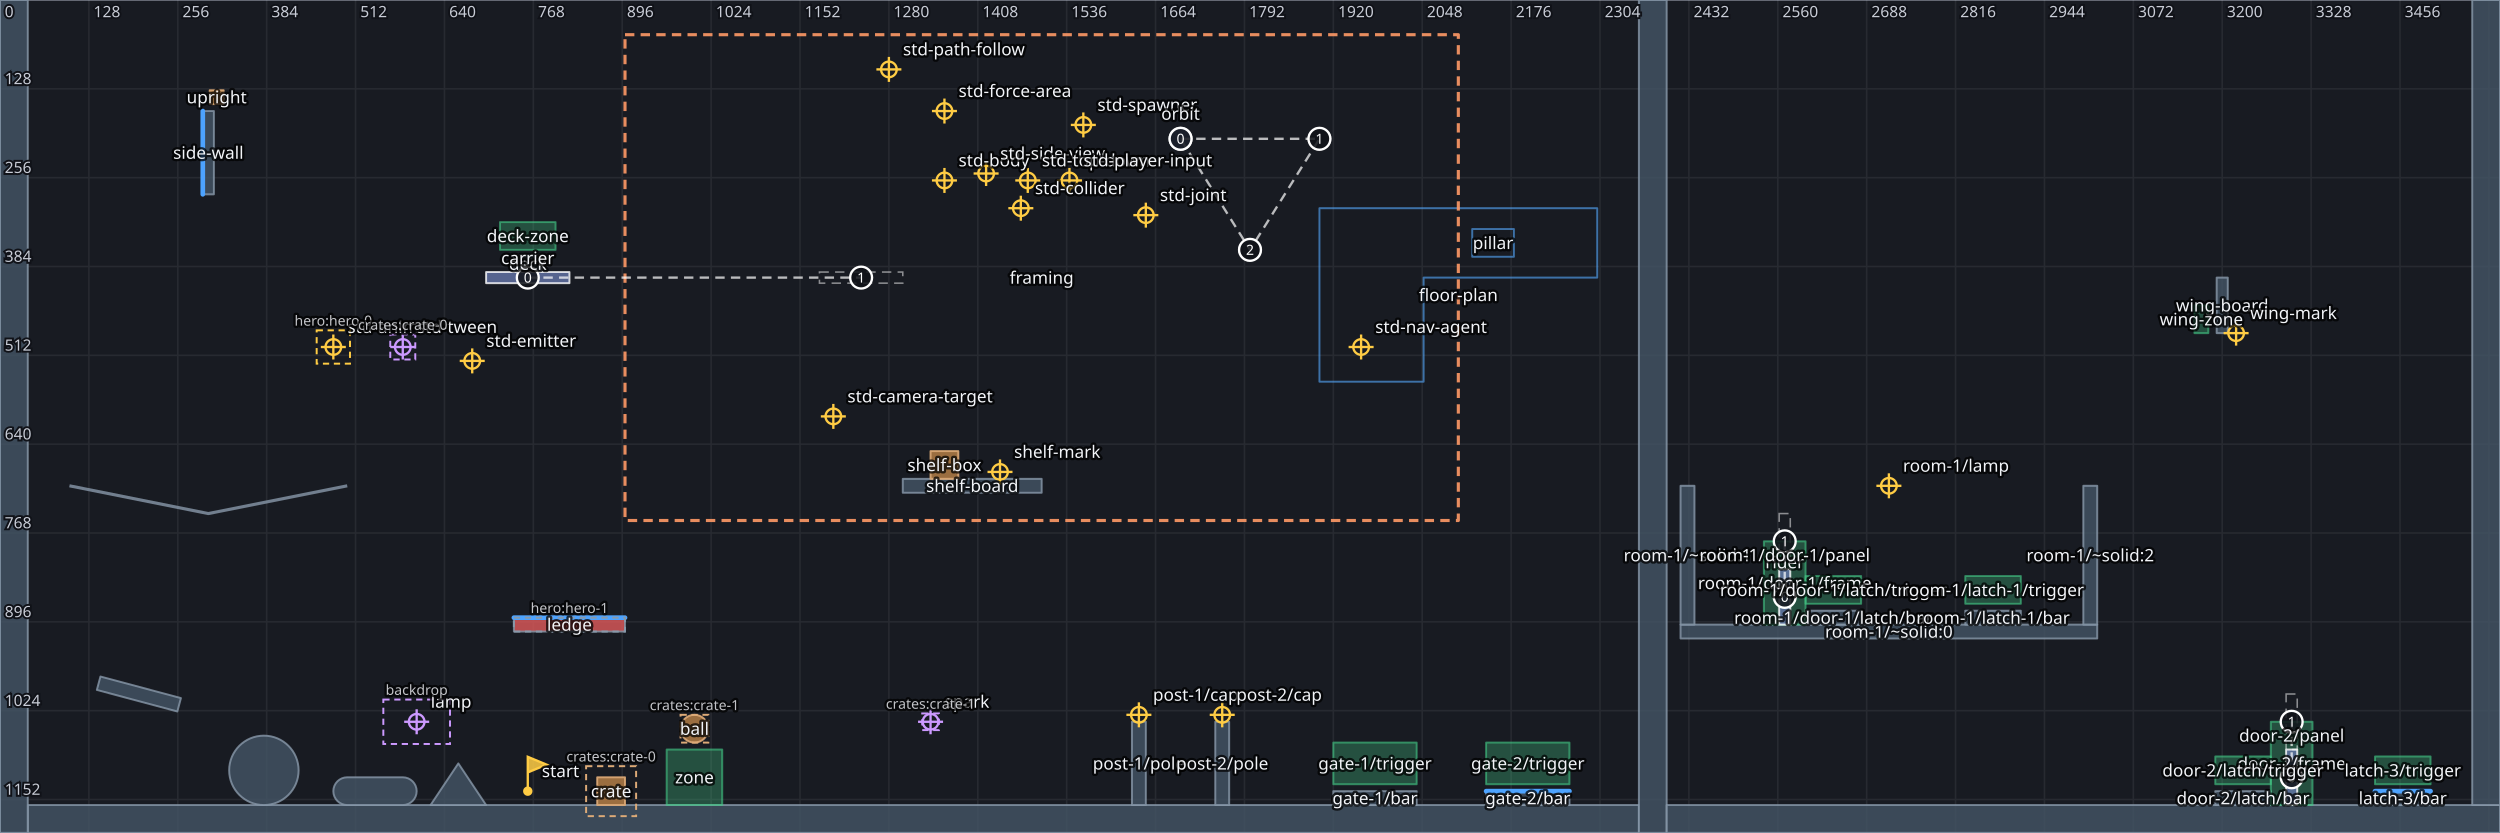
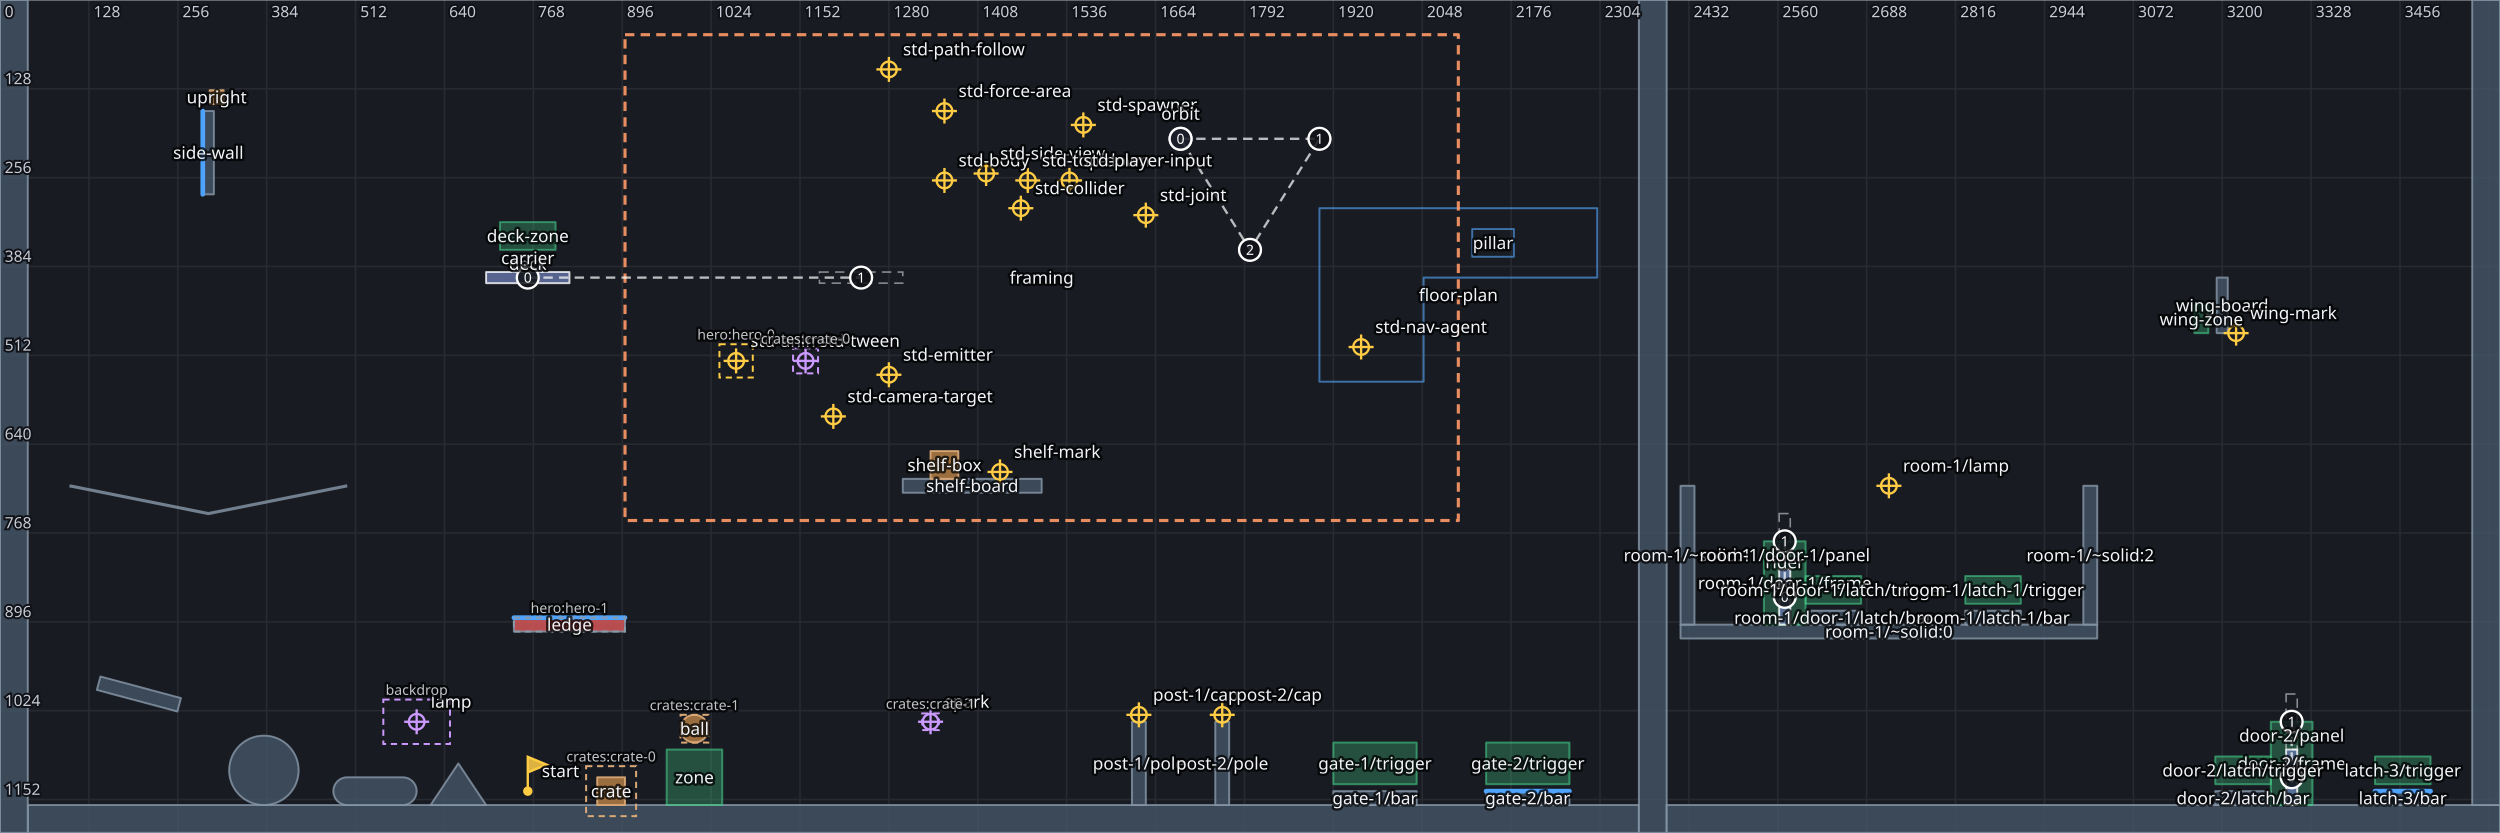
<svg xmlns="http://www.w3.org/2000/svg" width="1600" height="533" viewBox="0 0 3600 1200" preserveAspectRatio="none" font-family="Rubik, sans-serif" data-scene="kitchen-sink" data-scale="0.4444">
  <rect x="0" y="0" width="3600" height="1200" fill="#101218" />
  <rect id="bounds" x="0" y="0" width="3600" height="1200" fill="#181b22" stroke="#4a5060" stroke-width="2.25" />
  <g id="grid" fill="none" stroke-width="2.25">
    <path d="M128 0V1200M256 0V1200M384 0V1200M512 0V1200M640 0V1200M768 0V1200M896 0V1200M1024 0V1200M1152 0V1200M1280 0V1200M1408 0V1200M1536 0V1200M1664 0V1200M1792 0V1200M1920 0V1200M2048 0V1200M2176 0V1200M2304 0V1200M2432 0V1200M2560 0V1200M2688 0V1200M2816 0V1200M2944 0V1200M3072 0V1200M3200 0V1200M3328 0V1200M3456 0V1200M3584 0V1200M0 128H3600M0 256H3600M0 384H3600M0 512H3600M0 640H3600M0 768H3600M0 896H3600M0 1024H3600M0 1152H3600" stroke="#ffffff" stroke-opacity="0.07" />
    <path d="M0 0V1200M0 0H3600" stroke="#ffffff" stroke-opacity="0.25" />
  </g>
  <g id="entities">
    <path data-ref="~solid:0" data-type="solid" d="M40 1160L2360 1160L2360 1200L40 1200Z" fill="#445566" fill-opacity="0.8" stroke="#8899aa" stroke-opacity="0.8" stroke-width="2.81" stroke-linejoin="round" />
    <path data-ref="~solid:1" data-type="solid" d="M0 0L40 0L40 1200L0 1200Z" fill="#445566" fill-opacity="0.8" stroke="#8899aa" stroke-opacity="0.8" stroke-width="2.81" stroke-linejoin="round" />
    <path data-ref="~solid:2" data-type="solid" d="M2360 0L2400 0L2400 1200L2360 1200Z" fill="#445566" fill-opacity="0.8" stroke="#8899aa" stroke-opacity="0.8" stroke-width="2.81" stroke-linejoin="round" />
    <path data-ref="~solid:3" data-type="solid" d="M144.63 974.81L260.54 1005.87L255.37 1025.19L139.46 994.13Z" fill="#445566" fill-opacity="0.8" stroke="#8899aa" stroke-opacity="0.8" stroke-width="2.81" stroke-linejoin="round" />
    <path data-ref="~solid:4" data-type="solid" d="M430 1110A50 50 0 0 1 380 1160A50 50 0 0 1 330 1110A50 50 0 0 1 380 1060A50 50 0 0 1 430 1110Z" fill="#445566" fill-opacity="0.8" stroke="#8899aa" stroke-opacity="0.8" stroke-width="2.81" stroke-linejoin="round" />
    <path data-ref="~solid:5" data-type="solid" d="M580 1160L500 1160A20 20 0 0 1 480 1140A20 20 0 0 1 500 1120L580 1120A20 20 0 0 1 600 1140A20 20 0 0 1 580 1160Z" fill="#445566" fill-opacity="0.8" stroke="#8899aa" stroke-opacity="0.8" stroke-width="2.81" stroke-linejoin="round" />
    <path data-ref="~solid:6" data-type="solid" d="M620 1160L700 1160L660 1100Z" fill="#445566" fill-opacity="0.8" stroke="#8899aa" stroke-opacity="0.8" stroke-width="2.81" stroke-linejoin="round" />
    <path data-ref="~solid:7" data-type="solid" d="M100 700L300 740L500 700" fill="none" stroke="#8899aa" stroke-opacity="0.8" stroke-width="4.5" stroke-linejoin="round" />
    <path data-ref="~solid:8" data-type="solid" d="M2400 1160L3600 1160L3600 1200L2400 1200Z" fill="#445566" fill-opacity="0.8" stroke="#8899aa" stroke-opacity="0.8" stroke-width="2.81" stroke-linejoin="round" />
    <path data-ref="~solid:9" data-type="solid" d="M3560 0L3600 0L3600 1160L3560 1160Z" fill="#445566" fill-opacity="0.8" stroke="#8899aa" stroke-opacity="0.8" stroke-width="2.81" stroke-linejoin="round" />
    <path data-ref="ledge" data-type="solid" d="M740 890L900 890L900 910L740 910Z" fill="#e05a5a" fill-opacity="0.8" stroke="#8899aa" stroke-opacity="0.8" stroke-width="2.81" stroke-linejoin="round" />
    <path data-ref="deck" data-type="solid" d="M740 368L780 368L780 392L740 392Z" fill="#445566" fill-opacity="0.8" stroke="#8899aa" stroke-opacity="0.8" stroke-width="2.81" stroke-linejoin="round" />
    <path data-ref="shelf-board" data-type="solid" d="M1300 690L1500 690L1500 710L1300 710Z" fill="#445566" fill-opacity="0.8" stroke="#8899aa" stroke-opacity="0.8" stroke-width="2.81" stroke-linejoin="round" />
    <path data-ref="wing-board" data-type="solid" d="M3192 480L3192 400L3208 400L3208 480Z" fill="#445566" fill-opacity="0.8" stroke="#8899aa" stroke-opacity="0.8" stroke-width="2.81" stroke-linejoin="round" />
    <path data-ref="side-wall" data-type="solid" d="M292 160L308 160L308 280L292 280Z" fill="#445566" fill-opacity="0.8" stroke="#8899aa" stroke-opacity="0.8" stroke-width="2.81" stroke-linejoin="round" />
    <path data-ref="post-1/pole" data-type="solid" d="M1630 1040L1650 1040L1650 1160L1630 1160Z" fill="#445566" fill-opacity="0.8" stroke="#8899aa" stroke-opacity="0.8" stroke-width="2.81" stroke-linejoin="round" />
    <path data-ref="post-2/pole" data-type="solid" d="M1750 1040L1770 1040L1770 1160L1750 1160Z" fill="#445566" fill-opacity="0.8" stroke="#8899aa" stroke-opacity="0.8" stroke-width="2.81" stroke-linejoin="round" />
    <path data-ref="gate-1/bar" data-type="solid" d="M1920 1140L2040 1140L2040 1160L1920 1160Z" fill="#445566" fill-opacity="0.8" stroke="#8899aa" stroke-opacity="0.8" stroke-width="2.81" stroke-linejoin="round" />
    <path data-ref="gate-2/bar" data-type="solid" d="M2140 1140L2260 1140L2260 1160L2140 1160Z" fill="#445566" fill-opacity="0.8" stroke="#8899aa" stroke-opacity="0.8" stroke-width="2.81" stroke-linejoin="round" />
    <path data-ref="room-1/~solid:0" data-type="solid" d="M2420 900L3020 900L3020 920L2420 920Z" fill="#445566" fill-opacity="0.8" stroke="#8899aa" stroke-opacity="0.8" stroke-width="2.81" stroke-linejoin="round" />
    <path data-ref="room-1/~solid:1" data-type="solid" d="M2420 700L2440 700L2440 900L2420 900Z" fill="#445566" fill-opacity="0.8" stroke="#8899aa" stroke-opacity="0.8" stroke-width="2.81" stroke-linejoin="round" />
    <path data-ref="room-1/~solid:2" data-type="solid" d="M3000 700L3020 700L3020 900L3000 900Z" fill="#445566" fill-opacity="0.8" stroke="#8899aa" stroke-opacity="0.8" stroke-width="2.81" stroke-linejoin="round" />
    <path data-ref="room-1/door-1/latch/bar" data-type="solid" d="M2600 880L2680 880L2680 900L2600 900Z" fill="#445566" fill-opacity="0.8" stroke="#8899aa" stroke-opacity="0.8" stroke-width="2.81" stroke-linejoin="round" />
    <path data-ref="room-1/latch-1/bar" data-type="solid" d="M2830 880L2910 880L2910 900L2830 900Z" fill="#445566" fill-opacity="0.8" stroke="#8899aa" stroke-opacity="0.8" stroke-width="2.81" stroke-linejoin="round" />
    <path data-ref="door-2/latch/bar" data-type="solid" d="M3190 1140L3270 1140L3270 1160L3190 1160Z" fill="#445566" fill-opacity="0.8" stroke="#8899aa" stroke-opacity="0.8" stroke-width="2.81" stroke-linejoin="round" />
    <path data-ref="latch-3/bar" data-type="solid" d="M3420 1140L3500 1140L3500 1160L3420 1160Z" fill="#445566" fill-opacity="0.8" stroke="#8899aa" stroke-opacity="0.8" stroke-width="2.81" stroke-linejoin="round" />
    <path data-ref="zone" data-type="sensor" d="M960 1080L1040 1080L1040 1160L960 1160Z" fill="#44cc88" fill-opacity="0.3" stroke="#44cc88" stroke-opacity="0.6" stroke-width="2.81" stroke-linejoin="round" />
    <path data-ref="deck-zone" data-type="sensor" d="M720 320L800 320L800 360L720 360Z" fill="#44cc88" fill-opacity="0.3" stroke="#44cc88" stroke-opacity="0.6" stroke-width="2.81" stroke-linejoin="round" />
    <path data-ref="wing-zone" data-type="sensor" d="M3160 480L3160 440L3180 440L3180 480Z" fill="#44cc88" fill-opacity="0.3" stroke="#44cc88" stroke-opacity="0.6" stroke-width="2.81" stroke-linejoin="round" />
    <path data-ref="rider" data-type="sensor" d="M2558 800L2582 800L2582 820L2558 820Z" fill="#44cc88" fill-opacity="0.3" stroke="#44cc88" stroke-opacity="0.6" stroke-width="2.81" stroke-linejoin="round" />
    <path data-ref="gate-1/trigger" data-type="sensor" d="M1920 1070L2040 1070L2040 1130L1920 1130Z" fill="#44cc88" fill-opacity="0.3" stroke="#44cc88" stroke-opacity="0.6" stroke-width="2.81" stroke-linejoin="round" />
    <path data-ref="gate-2/trigger" data-type="sensor" d="M2140 1070L2260 1070L2260 1130L2140 1130Z" fill="#44cc88" fill-opacity="0.3" stroke="#44cc88" stroke-opacity="0.6" stroke-width="2.81" stroke-linejoin="round" />
    <path data-ref="room-1/door-1/frame" data-type="sensor" d="M2540 780L2600 780L2600 900L2540 900Z" fill="#44cc88" fill-opacity="0.3" stroke="#44cc88" stroke-opacity="0.6" stroke-width="2.81" stroke-linejoin="round" />
    <path data-ref="room-1/door-1/latch/trigger" data-type="sensor" d="M2600 830L2680 830L2680 870L2600 870Z" fill="#44cc88" fill-opacity="0.3" stroke="#44cc88" stroke-opacity="0.6" stroke-width="2.81" stroke-linejoin="round" />
    <path data-ref="room-1/latch-1/trigger" data-type="sensor" d="M2830 830L2910 830L2910 870L2830 870Z" fill="#44cc88" fill-opacity="0.3" stroke="#44cc88" stroke-opacity="0.6" stroke-width="2.81" stroke-linejoin="round" />
    <path data-ref="door-2/frame" data-type="sensor" d="M3270 1040L3330 1040L3330 1160L3270 1160Z" fill="#44cc88" fill-opacity="0.3" stroke="#44cc88" stroke-opacity="0.6" stroke-width="2.81" stroke-linejoin="round" />
    <path data-ref="door-2/latch/trigger" data-type="sensor" d="M3190 1090L3270 1090L3270 1130L3190 1130Z" fill="#44cc88" fill-opacity="0.3" stroke="#44cc88" stroke-opacity="0.6" stroke-width="2.81" stroke-linejoin="round" />
    <path data-ref="latch-3/trigger" data-type="sensor" d="M3420 1090L3500 1090L3500 1130L3420 1130Z" fill="#44cc88" fill-opacity="0.3" stroke="#44cc88" stroke-opacity="0.6" stroke-width="2.81" stroke-linejoin="round" />
    <path data-ref="crate" data-type="prop" d="M860 1120L900 1120L900 1160L860 1160Z" fill="#aa7744" fill-opacity="0.9" stroke="#ddaa77" stroke-opacity="0.9" stroke-width="2.81" stroke-linejoin="round" />
    <path data-ref="ball" data-type="prop" d="M1020 1050A20 20 0 0 1 1000 1070A20 20 0 0 1 980 1050A20 20 0 0 1 1000 1030A20 20 0 0 1 1020 1050Z" fill="#aa7744" fill-opacity="0.9" stroke="#ddaa77" stroke-opacity="0.9" stroke-width="2.81" stroke-linejoin="round" />
    <path data-ref="shelf-box" data-type="prop" d="M1340 650L1380 650L1380 690L1340 690Z" fill="#aa7744" fill-opacity="0.9" stroke="#ddaa77" stroke-opacity="0.9" stroke-width="2.81" stroke-linejoin="round" />
    <path data-ref="upright" data-type="prop" d="M302 130L322 130L322 150L302 150Z" fill="#aa7744" fill-opacity="0.9" stroke="#ddaa77" stroke-opacity="0.9" stroke-width="2.81" stroke-linejoin="round" />
    <path data-ref="carrier" data-type="follower" d="M700 392L820 392L820 408L700 408Z" fill="#6677aa" fill-opacity="0.8" stroke="#ffffff" stroke-opacity="0.8" stroke-width="2.81" stroke-linejoin="round" />
    <path data-ref="orbit" data-type="follower" d="M1716 200A16 16 0 0 1 1700 216A16 16 0 0 1 1684 200A16 16 0 0 1 1700 184A16 16 0 0 1 1716 200Z" fill="#6677aa" fill-opacity="0.8" stroke="#ffffff" stroke-opacity="0.8" stroke-width="2.81" stroke-linejoin="round" />
    <path data-ref="room-1/door-1/panel" data-type="follower" d="M2562 820L2578 820L2578 900L2562 900Z" fill="#6677aa" fill-opacity="0.8" stroke="#ffffff" stroke-opacity="0.8" stroke-width="2.81" stroke-linejoin="round" />
    <path data-ref="door-2/panel" data-type="follower" d="M3292 1080L3308 1080L3308 1160L3292 1160Z" fill="#6677aa" fill-opacity="0.8" stroke="#ffffff" stroke-opacity="0.8" stroke-width="2.81" stroke-linejoin="round" />
    <path data-ref="floor-plan" data-type="nav" d="M1900 300L2300 300L2300 400L2050 400L2050 550L1900 550Z" fill="none" stroke="#55aaff" stroke-opacity="0.6" stroke-width="2.81" stroke-linejoin="round" />
    <path data-ref="pillar" data-type="nav" d="M2120 330L2180 330L2180 370L2120 370Z" fill="none" stroke="#55aaff" stroke-opacity="0.6" stroke-width="2.81" stroke-linejoin="round" />
    <path data-ref="framing" data-type="camera-region" stroke-dasharray="13.5 9" d="M900 50L2100 50L2100 750L900 750Z" fill="none" stroke="#ff9966" stroke-opacity="0.9" stroke-width="4.5" stroke-linejoin="round" />
    <g data-ref="start" data-type="marker" class="spawn">
      <path d="M760 1140V1090.5L787 1101.75L760 1113" fill="#ffcc44" fill-opacity="0.85" stroke="#ffcc44" stroke-width="3.38" />
      <circle cx="760" cy="1140" r="6.75" fill="#ffcc44" />
    </g>
    <g data-ref="shelf-mark" data-type="marker" class="marker" fill="none" stroke="#ffcc44" stroke-width="3.38">
      <circle cx="1440" cy="680" r="11.25" />
      <path d="M1422 680H1458M1440 662V698" />
    </g>
    <g data-ref="wing-mark" data-type="marker" class="marker" fill="none" stroke="#ffcc44" stroke-width="3.38">
      <circle cx="3220" cy="480" r="11.25" />
      <path d="M3202 480H3238M3220 462V498" />
    </g>
    <g data-ref="std-collider" data-type="marker" class="marker" fill="none" stroke="#ffcc44" stroke-width="3.38">
      <circle cx="1470" cy="300" r="11.25" />
      <path d="M1452 300H1488M1470 282V318" />
    </g>
    <g data-ref="std-body" data-type="marker" class="marker" fill="none" stroke="#ffcc44" stroke-width="3.38">
      <circle cx="1360" cy="260" r="11.25" />
      <path d="M1342 260H1378M1360 242V278" />
    </g>
    <g data-ref="std-side-view" data-type="marker" class="marker" fill="none" stroke="#ffcc44" stroke-width="3.38">
      <circle cx="1420" cy="250" r="11.25" />
      <path d="M1402 250H1438M1420 232V268" />
    </g>
    <g data-ref="std-top-down" data-type="marker" class="marker" fill="none" stroke="#ffcc44" stroke-width="3.38">
      <circle cx="1480" cy="260" r="11.25" />
      <path d="M1462 260H1498M1480 242V278" />
    </g>
    <g data-ref="std-player-input" data-type="marker" class="marker" fill="none" stroke="#ffcc44" stroke-width="3.38">
      <circle cx="1540" cy="260" r="11.25" />
      <path d="M1522 260H1558M1540 242V278" />
    </g>
    <g data-ref="std-joint" data-type="marker" class="marker" fill="none" stroke="#ffcc44" stroke-width="3.38">
      <circle cx="1650" cy="310" r="11.25" />
      <path d="M1632 310H1668M1650 292V328" />
    </g>
    <g data-ref="std-force-area" data-type="marker" class="marker" fill="none" stroke="#ffcc44" stroke-width="3.38">
      <circle cx="1360" cy="160" r="11.25" />
      <path d="M1342 160H1378M1360 142V178" />
    </g>
    <g data-ref="std-path-follow" data-type="marker" class="marker" fill="none" stroke="#ffcc44" stroke-width="3.38">
      <circle cx="1280" cy="100" r="11.25" />
      <path d="M1262 100H1298M1280 82V118" />
    </g>
    <g data-ref="std-spawner" data-type="marker" class="marker" fill="none" stroke="#ffcc44" stroke-width="3.38">
      <circle cx="1560" cy="180" r="11.25" />
      <path d="M1542 180H1578M1560 162V198" />
    </g>
    <g data-ref="std-nav-agent" data-type="marker" class="marker" fill="none" stroke="#ffcc44" stroke-width="3.38">
      <circle cx="1960" cy="500" r="11.25" />
      <path d="M1942 500H1978M1960 482V518" />
    </g>
    <g data-ref="std-camera-target" data-type="marker" class="marker" fill="none" stroke="#ffcc44" stroke-width="3.38">
      <circle cx="1200" cy="600" r="11.25" />
      <path d="M1182 600H1218M1200 582V618" />
    </g>
    <g data-ref="std-anim" data-type="marker" class="marker" fill="none" stroke="#ffcc44" stroke-width="3.38">
-       <circle cx="480" cy="500" r="11.25" />
-       <path d="M462 500H498M480 482V518" />
+       <circle cx="1060" cy="520" r="11.25" />
+       <path d="M1042 520H1078M1060 502V538" />
    </g>
    <g data-ref="std-emitter" data-type="marker" class="marker" fill="none" stroke="#ffcc44" stroke-width="3.38">
-       <circle cx="680" cy="520" r="11.25" />
-       <path d="M662 520H698M680 502V538" />
+       <circle cx="1280" cy="540" r="11.25" />
+       <path d="M1262 540H1298M1280 522V558" />
    </g>
    <g data-ref="post-1/cap" data-type="marker" class="marker" fill="none" stroke="#ffcc44" stroke-width="3.38">
      <circle cx="1640" cy="1030" r="11.25" />
      <path d="M1622 1030H1658M1640 1012V1048" />
    </g>
    <g data-ref="post-2/cap" data-type="marker" class="marker" fill="none" stroke="#ffcc44" stroke-width="3.38">
      <circle cx="1760" cy="1030" r="11.25" />
      <path d="M1742 1030H1778M1760 1012V1048" />
    </g>
    <g data-ref="room-1/lamp" data-type="marker" class="marker" fill="none" stroke="#ffcc44" stroke-width="3.38">
      <circle cx="2720" cy="700" r="11.25" />
      <path d="M2702 700H2738M2720 682V718" />
    </g>
    <g data-ref="lamp" data-type="decor" class="marker" fill="none" stroke="#cc99ff" stroke-width="3.38">
      <circle cx="600" cy="1040" r="11.25" />
      <path d="M582 1040H618M600 1022V1058" />
    </g>
    <g data-ref="spark" data-type="decor" class="marker" fill="none" stroke="#cc99ff" stroke-width="3.38">
      <circle cx="1340" cy="1040" r="11.25" />
      <path d="M1322 1040H1358M1340 1022V1058" />
    </g>
    <g data-ref="std-tween" data-type="decor" class="marker" fill="none" stroke="#cc99ff" stroke-width="3.38">
-       <circle cx="580" cy="500" r="11.25" />
-       <path d="M562 500H598M580 482V518" />
+       <circle cx="1160" cy="520" r="11.25" />
+       <path d="M1142 520H1178M1160 502V538" />
    </g>
  </g>
  <g id="one-way" fill="none" stroke="#4da3ff" stroke-width="6.75" stroke-linecap="round">
    <path data-one-way="ledge" data-side="up" d="M740 890L900 890" />
    <path data-one-way="side-wall" data-side="left" d="M292 280L292 160" />
    <path data-one-way="gate-2/bar" data-side="up" d="M2140 1140L2260 1140" />
    <path data-one-way="latch-3/bar" data-side="up" d="M3420 1140L3500 1140" />
  </g>
  <g id="sprites" fill="none" stroke-width="2.81" stroke-dasharray="9 6.75">
    <path data-sprite="ledge" data-asset="hero" data-frame="hero-1" d="M740 890L900 890L900 910L740 910Z" stroke="#8899aa" />
-     <path data-sprite="std-anim" data-asset="hero" data-frame="hero-0" d="M456 476L504 476L504 524L456 524Z" stroke="#ffcc44" />
+     <path data-sprite="std-anim" data-asset="hero" data-frame="hero-0" d="M1036 496L1084 496L1084 544L1036 544Z" stroke="#ffcc44" />
    <path data-sprite="crate" data-asset="crates" data-frame="crate-0" d="M844 1104L916 1104L916 1176L844 1176Z" stroke="#ddaa77" />
    <path data-sprite="ball" data-asset="crates" data-frame="crate-1" d="M980 1030L1020 1030L1020 1070L980 1070Z" stroke="#ddaa77" />
    <path data-sprite="lamp" data-asset="backdrop" d="M552 1008L648 1008L648 1072L552 1072Z" stroke="#cc99ff" />
    <path data-sprite="spark" data-asset="crates" data-frame="crate-1" d="M1328 1028L1352 1028L1352 1052L1328 1052Z" stroke="#cc99ff" />
-     <path data-sprite="std-tween" data-asset="crates" data-frame="crate-0" d="M562 482L598 482L598 518L562 518Z" stroke="#cc99ff" />
+     <path data-sprite="std-tween" data-asset="crates" data-frame="crate-0" d="M1142 502L1178 502L1178 538L1142 538Z" stroke="#cc99ff" />
  </g>
  <g id="paths" fill="none">
    <g data-path="carrier" stroke="#ffffff">
      <path d="M760 400L1240 400" stroke-opacity="0.7" stroke-width="3.38" stroke-dasharray="13.5 9" />
      <path d="M1180 392L1300 392L1300 408L1180 408Z" stroke-opacity="0.5" stroke-width="2.25" stroke-dasharray="13.5 9" />
      <circle cx="760" cy="400" r="15.75" fill="#101218" fill-opacity="0.85" stroke-width="3.38" />
      <text x="760" y="407.2" font-size="20.25" text-anchor="middle" fill="#ffffff" stroke="none">0</text>
      <circle cx="1240" cy="400" r="15.75" fill="#101218" fill-opacity="0.85" stroke-width="3.38" />
      <text x="1240" y="407.2" font-size="20.25" text-anchor="middle" fill="#ffffff" stroke="none">1</text>
    </g>
    <g data-path="orbit" stroke="#ffffff">
      <path d="M1700 200L1900 200L1800 360Z" stroke-opacity="0.7" stroke-width="3.38" stroke-dasharray="13.5 9" />
      <path d="M1916 200A16 16 0 0 1 1900 216A16 16 0 0 1 1884 200A16 16 0 0 1 1900 184A16 16 0 0 1 1916 200Z" stroke-opacity="0.5" stroke-width="2.25" stroke-dasharray="13.5 9" />
      <path d="M1816 360A16 16 0 0 1 1800 376A16 16 0 0 1 1784 360A16 16 0 0 1 1800 344A16 16 0 0 1 1816 360Z" stroke-opacity="0.5" stroke-width="2.25" stroke-dasharray="13.5 9" />
      <circle cx="1700" cy="200" r="15.75" fill="#101218" fill-opacity="0.85" stroke-width="3.38" />
      <text x="1700" y="207.2" font-size="20.25" text-anchor="middle" fill="#ffffff" stroke="none">0</text>
      <circle cx="1900" cy="200" r="15.75" fill="#101218" fill-opacity="0.85" stroke-width="3.38" />
      <text x="1900" y="207.2" font-size="20.25" text-anchor="middle" fill="#ffffff" stroke="none">1</text>
      <circle cx="1800" cy="360" r="15.75" fill="#101218" fill-opacity="0.85" stroke-width="3.38" />
      <text x="1800" y="367.2" font-size="20.25" text-anchor="middle" fill="#ffffff" stroke="none">2</text>
    </g>
    <g data-path="room-1/door-1/panel" stroke="#ffffff">
      <path d="M2570 860L2570 780" stroke-opacity="0.7" stroke-width="3.38" stroke-dasharray="13.5 9" />
      <path d="M2562 740L2578 740L2578 820L2562 820Z" stroke-opacity="0.5" stroke-width="2.25" stroke-dasharray="13.5 9" />
      <circle cx="2570" cy="860" r="15.75" fill="#101218" fill-opacity="0.85" stroke-width="3.38" />
      <text x="2570" y="867.2" font-size="20.25" text-anchor="middle" fill="#ffffff" stroke="none">0</text>
      <circle cx="2570" cy="780" r="15.75" fill="#101218" fill-opacity="0.85" stroke-width="3.38" />
      <text x="2570" y="787.2" font-size="20.25" text-anchor="middle" fill="#ffffff" stroke="none">1</text>
    </g>
    <g data-path="door-2/panel" stroke="#ffffff">
      <path d="M3300 1120L3300 1040" stroke-opacity="0.7" stroke-width="3.38" stroke-dasharray="13.5 9" />
      <path d="M3292 1000L3308 1000L3308 1080L3292 1080Z" stroke-opacity="0.5" stroke-width="2.25" stroke-dasharray="13.5 9" />
      <circle cx="3300" cy="1120" r="15.75" fill="#101218" fill-opacity="0.85" stroke-width="3.38" />
      <text x="3300" y="1127.2" font-size="20.25" text-anchor="middle" fill="#ffffff" stroke="none">0</text>
      <circle cx="3300" cy="1040" r="15.75" fill="#101218" fill-opacity="0.85" stroke-width="3.38" />
      <text x="3300" y="1047.2" font-size="20.25" text-anchor="middle" fill="#ffffff" stroke="none">1</text>
    </g>
  </g>
  <g id="labels" text-anchor="middle" fill="#f2f4f8" stroke="#000000" stroke-opacity="0.75" stroke-width="6.75" stroke-linejoin="round" paint-order="stroke">
    <text x="820" y="908.84" font-size="24.75">ledge</text>
    <text class="sprite-label" x="820" y="883.25" font-size="20.25" fill-opacity="0.8">hero:hero-1</text>
    <text x="760" y="388.84" font-size="24.75">deck</text>
    <text x="1400" y="708.84" font-size="24.75">shelf-board</text>
    <text x="3200" y="448.84" font-size="24.75">wing-board</text>
    <text x="300" y="228.84" font-size="24.75">side-wall</text>
    <text x="1640" y="1108.84" font-size="24.75">post-1/pole</text>
    <text x="1760" y="1108.84" font-size="24.75">post-2/pole</text>
    <text x="1980" y="1158.84" font-size="24.75">gate-1/bar</text>
    <text x="2200" y="1158.84" font-size="24.75">gate-2/bar</text>
    <text x="2720" y="918.84" font-size="24.75">room-1/~solid:0</text>
    <text x="2430" y="808.84" font-size="24.75">room-1/~solid:1</text>
    <text x="3010" y="808.84" font-size="24.75">room-1/~solid:2</text>
    <text x="2640" y="898.84" font-size="24.75">room-1/door-1/latch/bar</text>
    <text x="2870" y="898.84" font-size="24.75">room-1/latch-1/bar</text>
    <text x="3230" y="1158.84" font-size="24.75">door-2/latch/bar</text>
    <text x="3460" y="1158.84" font-size="24.75">latch-3/bar</text>
    <text x="1000" y="1128.84" font-size="24.75">zone</text>
    <text x="760" y="348.84" font-size="24.75">deck-zone</text>
    <text x="3170" y="468.84" font-size="24.75">wing-zone</text>
    <text x="2570" y="818.84" font-size="24.75">rider</text>
    <text x="1980" y="1108.84" font-size="24.75">gate-1/trigger</text>
    <text x="2200" y="1108.84" font-size="24.75">gate-2/trigger</text>
    <text x="2570" y="848.84" font-size="24.75">room-1/door-1/frame</text>
    <text x="2640" y="858.84" font-size="24.75">room-1/door-1/latch/trigger</text>
    <text x="2870" y="858.84" font-size="24.75">room-1/latch-1/trigger</text>
    <text x="3300" y="1108.84" font-size="24.75">door-2/frame</text>
    <text x="3230" y="1118.84" font-size="24.75">door-2/latch/trigger</text>
    <text x="3460" y="1118.84" font-size="24.75">latch-3/trigger</text>
    <text x="780.25" y="1119.75" font-size="24.75" text-anchor="start">start</text>
    <text x="1460.25" y="659.75" font-size="24.75" text-anchor="start">shelf-mark</text>
    <text x="3240.25" y="459.75" font-size="24.75" text-anchor="start">wing-mark</text>
    <text x="1490.25" y="279.75" font-size="24.75" text-anchor="start">std-collider</text>
    <text x="1380.25" y="239.75" font-size="24.75" text-anchor="start">std-body</text>
    <text x="1440.25" y="229.75" font-size="24.75" text-anchor="start">std-side-view</text>
    <text x="1500.25" y="239.75" font-size="24.75" text-anchor="start">std-top-down</text>
    <text x="1560.25" y="239.75" font-size="24.75" text-anchor="start">std-player-input</text>
    <text x="1670.25" y="289.75" font-size="24.75" text-anchor="start">std-joint</text>
    <text x="1380.25" y="139.75" font-size="24.75" text-anchor="start">std-force-area</text>
    <text x="1300.25" y="79.75" font-size="24.75" text-anchor="start">std-path-follow</text>
    <text x="1580.25" y="159.75" font-size="24.75" text-anchor="start">std-spawner</text>
    <text x="1980.25" y="479.75" font-size="24.75" text-anchor="start">std-nav-agent</text>
    <text x="1220.25" y="579.75" font-size="24.75" text-anchor="start">std-camera-target</text>
-     <text x="500.25" y="479.75" font-size="24.75" text-anchor="start">std-anim</text>
-     <text class="sprite-label" x="480" y="469.25" font-size="20.25" fill-opacity="0.8">hero:hero-0</text>
-     <text x="700.25" y="499.75" font-size="24.75" text-anchor="start">std-emitter</text>
+     <text x="1080.25" y="499.75" font-size="24.75" text-anchor="start">std-anim</text>
+     <text class="sprite-label" x="1060" y="489.25" font-size="20.25" fill-opacity="0.8">hero:hero-0</text>
+     <text x="1300.25" y="519.75" font-size="24.75" text-anchor="start">std-emitter</text>
    <text x="1660.25" y="1009.75" font-size="24.75" text-anchor="start">post-1/cap</text>
    <text x="1780.25" y="1009.75" font-size="24.75" text-anchor="start">post-2/cap</text>
    <text x="2740.25" y="679.75" font-size="24.75" text-anchor="start">room-1/lamp</text>
    <text x="880" y="1148.84" font-size="24.75">crate</text>
    <text class="sprite-label" x="880" y="1097.25" font-size="20.25" fill-opacity="0.8">crates:crate-0</text>
    <text x="1000" y="1058.84" font-size="24.75">ball</text>
    <text class="sprite-label" x="1000" y="1023.25" font-size="20.25" fill-opacity="0.8">crates:crate-1</text>
    <text x="1360" y="678.84" font-size="24.75">shelf-box</text>
    <text x="312" y="148.84" font-size="24.75">upright</text>
    <text x="760" y="380.59" font-size="24.75">carrier</text>
    <text x="1700" y="172.59" font-size="24.75">orbit</text>
    <text x="2570" y="808.59" font-size="24.75">room-1/door-1/panel</text>
    <text x="3300" y="1068.59" font-size="24.75">door-2/panel</text>
    <text x="620.25" y="1019.75" font-size="24.75" text-anchor="start">lamp</text>
    <text class="sprite-label" x="600" y="1001.25" font-size="20.25" fill-opacity="0.8">backdrop</text>
    <text x="1360.25" y="1019.75" font-size="24.75" text-anchor="start">spark</text>
    <text class="sprite-label" x="1340" y="1021.25" font-size="20.25" fill-opacity="0.8">crates:crate-1</text>
-     <text x="600.25" y="479.75" font-size="24.75" text-anchor="start">std-tween</text>
-     <text class="sprite-label" x="580" y="475.25" font-size="20.25" fill-opacity="0.8">crates:crate-0</text>
+     <text x="1180.25" y="499.75" font-size="24.75" text-anchor="start">std-tween</text>
+     <text class="sprite-label" x="1160" y="495.25" font-size="20.25" fill-opacity="0.8">crates:crate-0</text>
    <text x="2100" y="433.84" font-size="24.75">floor-plan</text>
    <text x="2150" y="358.84" font-size="24.75">pillar</text>
    <text x="1500" y="408.84" font-size="24.75">framing</text>
  </g>
  <g id="ticks" font-size="22.5" fill="#c8ccd6" stroke="#101218" stroke-width="5.63" paint-order="stroke">
    <text x="6.75" y="24.75">0</text>
    <text x="134.75" y="24.75">128</text>
    <text x="262.75" y="24.75">256</text>
    <text x="390.75" y="24.75">384</text>
    <text x="518.75" y="24.75">512</text>
    <text x="646.75" y="24.75">640</text>
    <text x="774.75" y="24.75">768</text>
    <text x="902.75" y="24.75">896</text>
    <text x="1030.75" y="24.75">1024</text>
    <text x="1158.75" y="24.75">1152</text>
    <text x="1286.75" y="24.75">1280</text>
    <text x="1414.75" y="24.75">1408</text>
    <text x="1542.75" y="24.75">1536</text>
    <text x="1670.75" y="24.75">1664</text>
    <text x="1798.75" y="24.75">1792</text>
    <text x="1926.75" y="24.75">1920</text>
    <text x="2054.75" y="24.75">2048</text>
    <text x="2182.75" y="24.75">2176</text>
    <text x="2310.75" y="24.75">2304</text>
    <text x="2438.75" y="24.75">2432</text>
    <text x="2566.75" y="24.75">2560</text>
    <text x="2694.75" y="24.75">2688</text>
    <text x="2822.75" y="24.75">2816</text>
    <text x="2950.75" y="24.75">2944</text>
    <text x="3078.75" y="24.75">3072</text>
    <text x="3206.75" y="24.75">3200</text>
    <text x="3334.75" y="24.75">3328</text>
    <text x="3462.75" y="24.75">3456</text>
    <text x="6.75" y="121.25">128</text>
    <text x="6.75" y="249.25">256</text>
    <text x="6.75" y="377.25">384</text>
    <text x="6.75" y="505.25">512</text>
    <text x="6.75" y="633.25">640</text>
    <text x="6.75" y="761.25">768</text>
    <text x="6.75" y="889.25">896</text>
    <text x="6.75" y="1017.25">1024</text>
    <text x="6.75" y="1145.25">1152</text>
  </g>
</svg>
